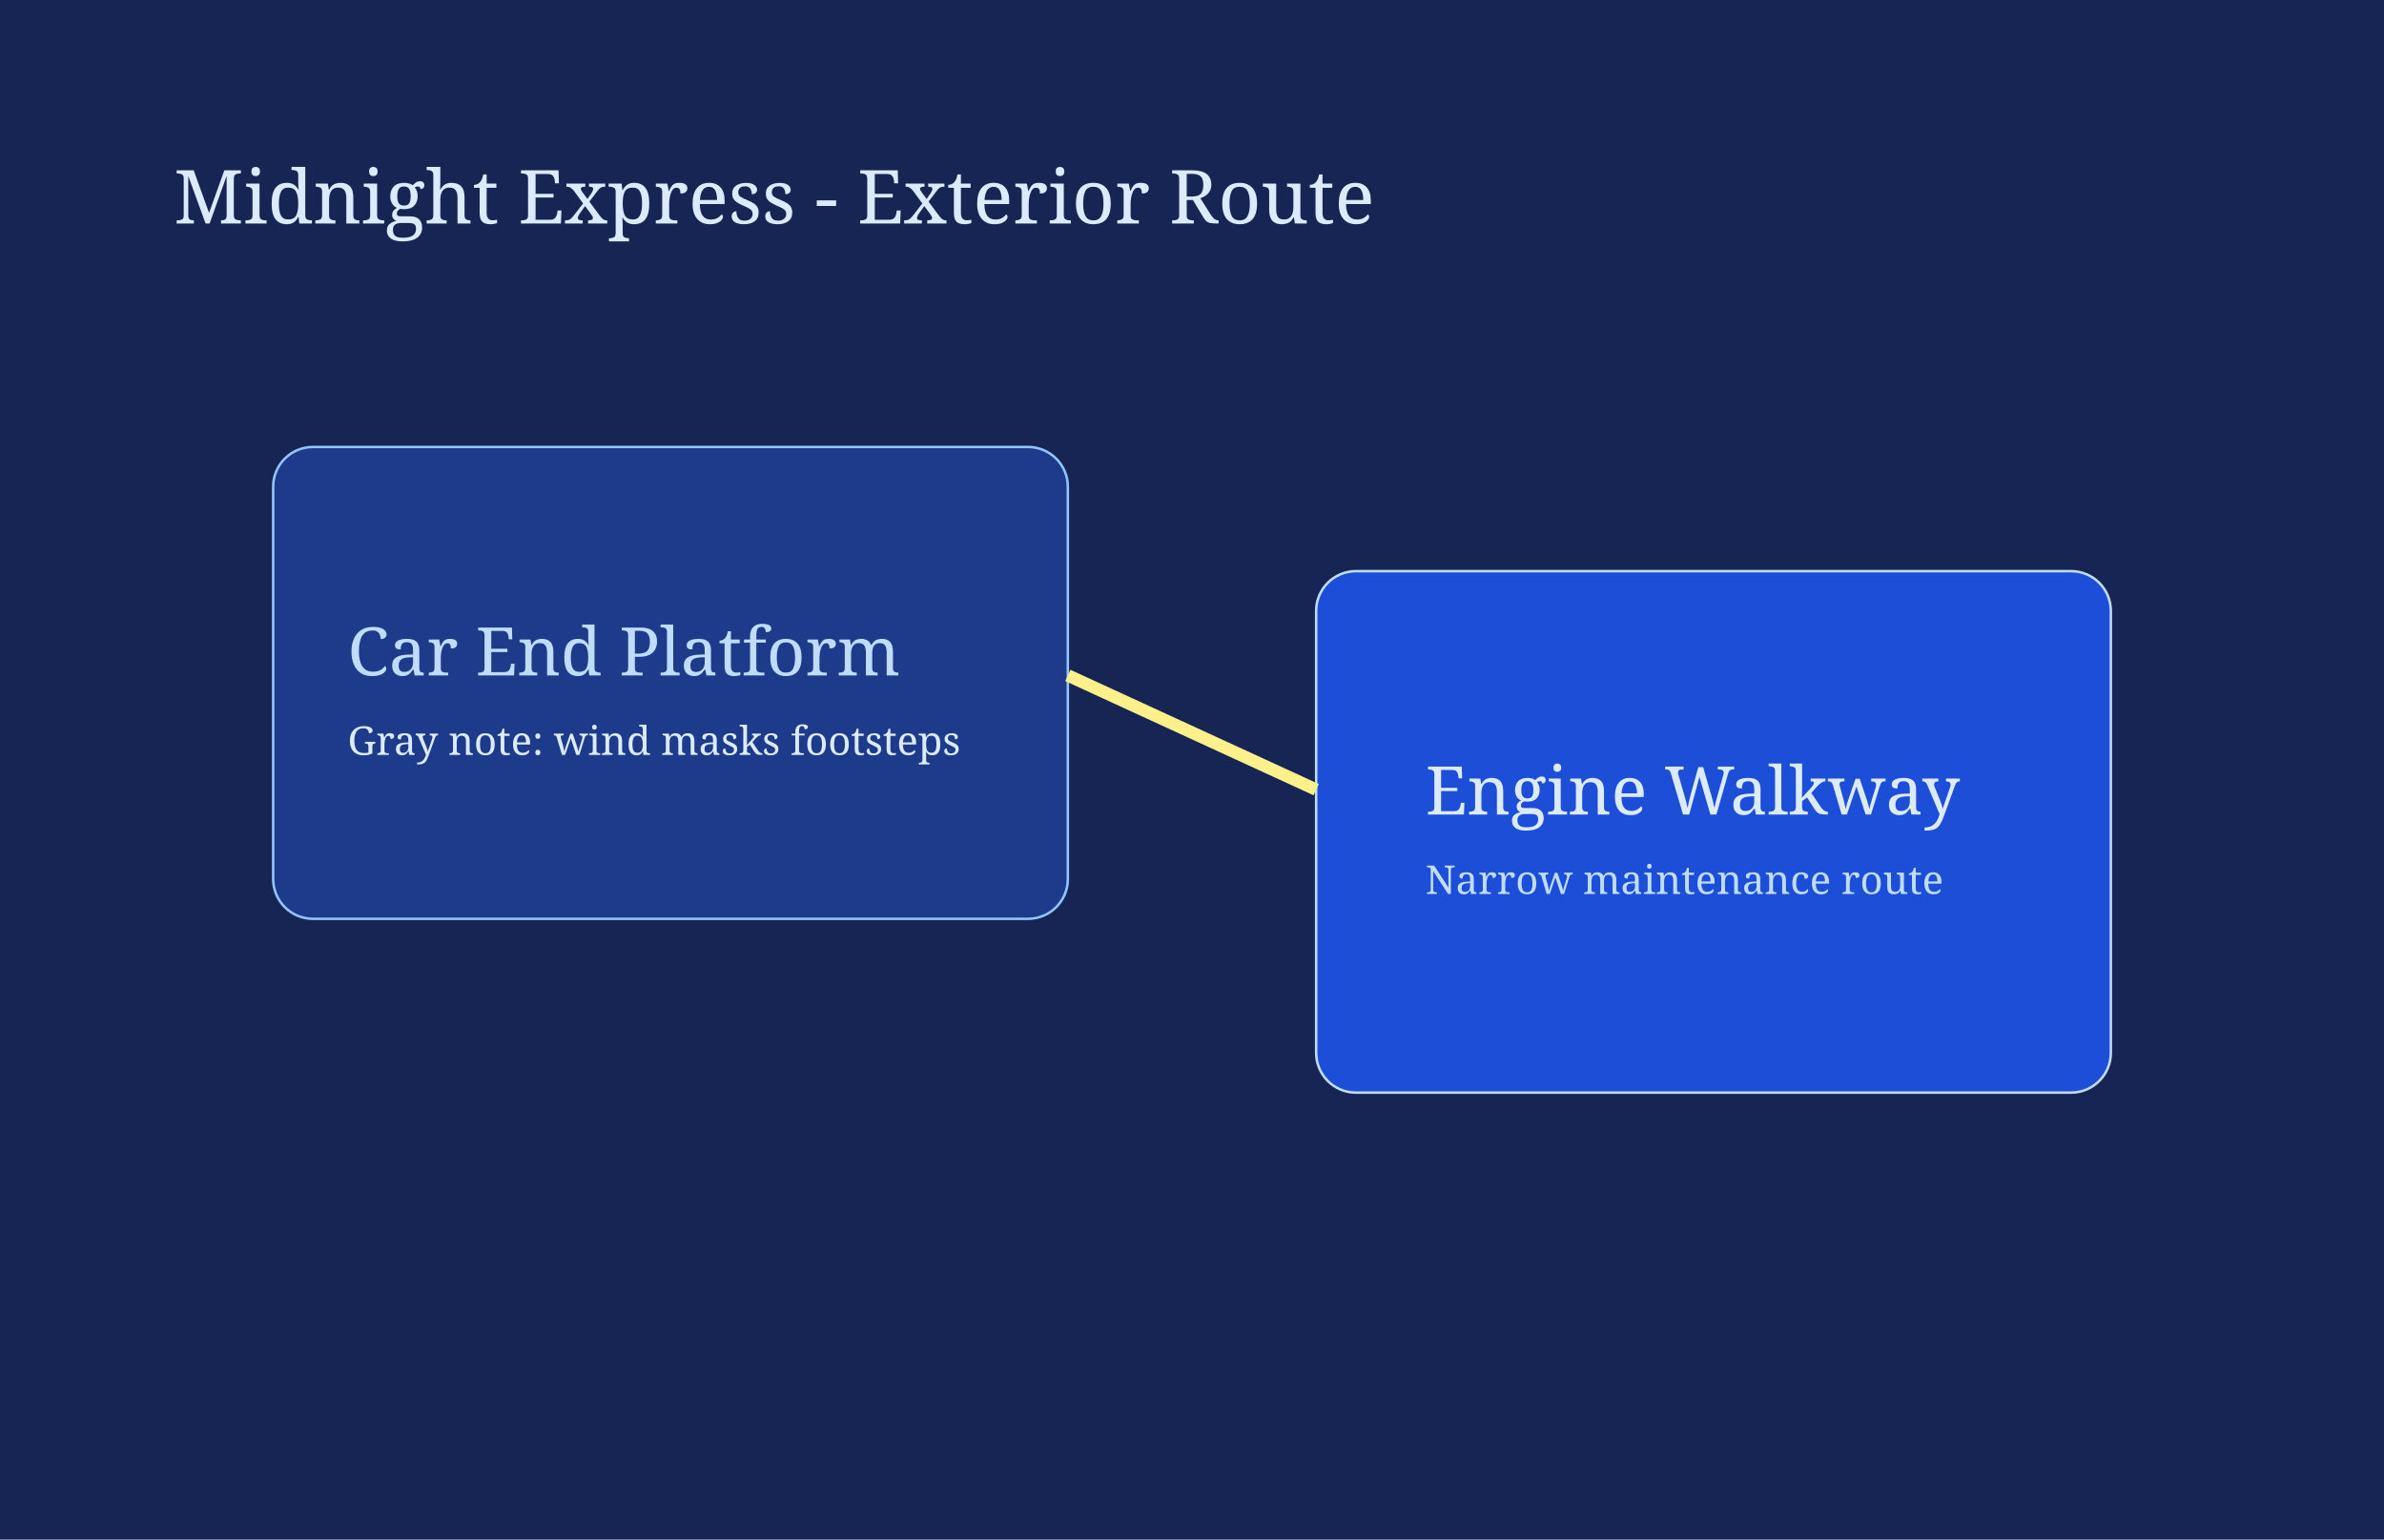
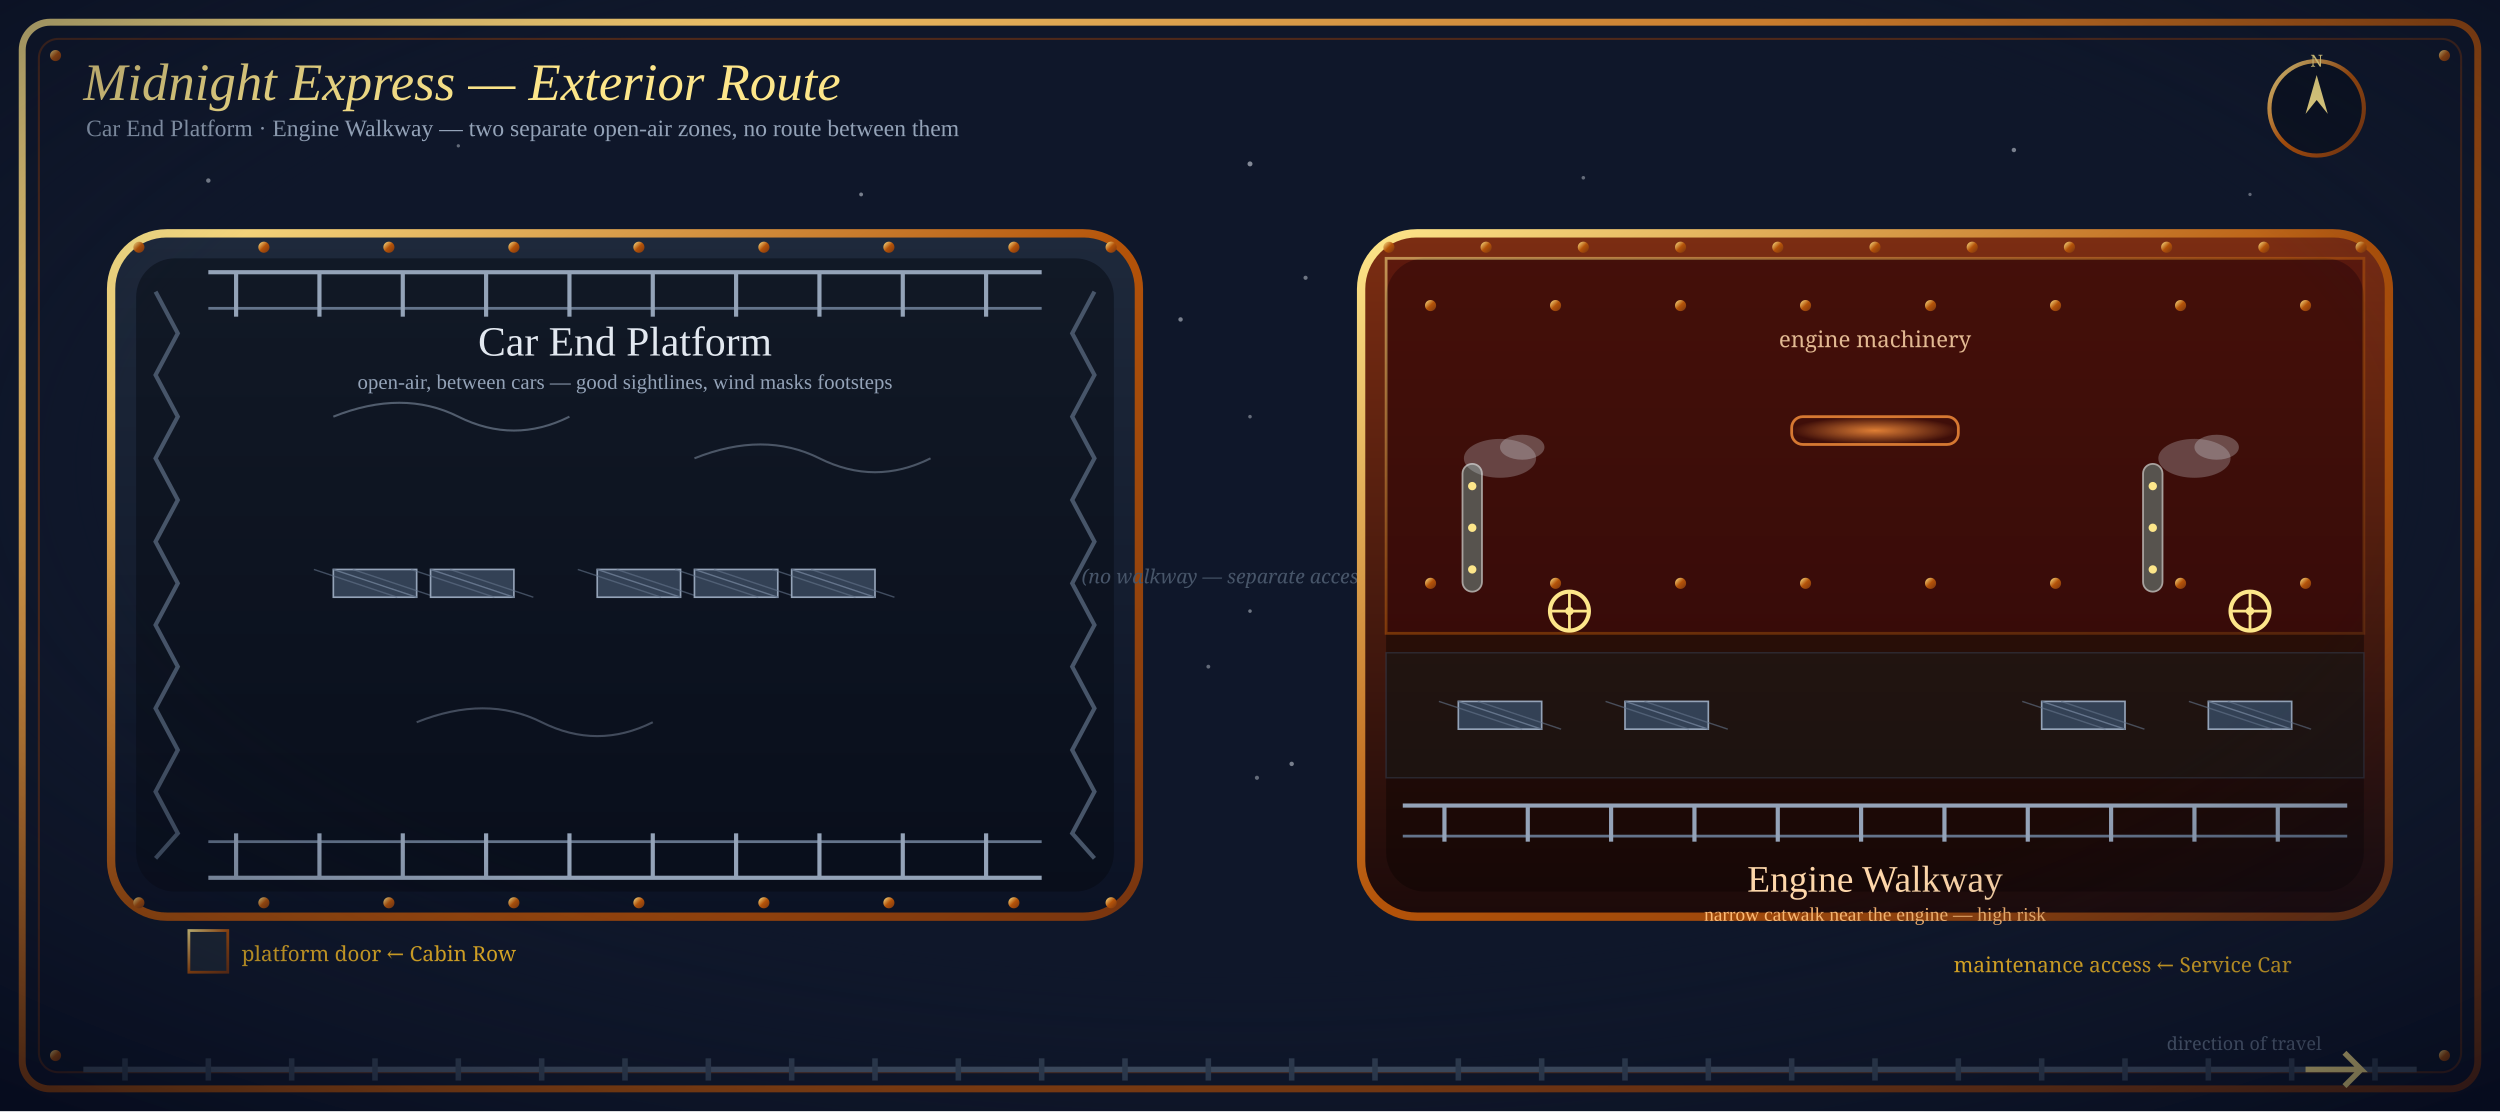
- <svg xmlns="http://www.w3.org/2000/svg" viewBox="0 0 960 620">
-   <rect width="960" height="620" fill="#172554" />
-   <text x="70" y="90" fill="#dbeafe" font-size="30" font-family="Georgia">Midnight Express - Exterior Route</text>
-   <rect x="110" y="180" width="320" height="190" rx="16" fill="#1e3a8a" stroke="#93c5fd" />
-   <text x="140" y="272" fill="#bfdbfe" font-size="27" font-family="Georgia">Car End Platform</text>
-   <text x="140" y="304" fill="#dbeafe" font-size="16" font-family="Georgia">Gray note: wind masks footsteps</text>
-   <rect x="530" y="230" width="320" height="210" rx="16" fill="#1d4ed8" stroke="#bfdbfe" />
-   <text x="574" y="328" fill="#dbeafe" font-size="27" font-family="Georgia">Engine Walkway</text>
-   <text x="574" y="360" fill="#bfdbfe" font-size="16" font-family="Georgia">Narrow maintenance route</text>
-   <path d="M430 272 L530 318" stroke="#fef08a" stroke-width="5" />
+ <svg xmlns="http://www.w3.org/2000/svg" viewBox="0 0 1800 800">
+   <defs>
+     <linearGradient id="brass" x1="0" y1="0" x2="1" y2="1">
+       <stop offset="0" stop-color="#fde68a" />
+       <stop offset="0.5" stop-color="#b45309" />
+       <stop offset="1" stop-color="#78350f" />
+     </linearGradient>
+     <linearGradient id="glassPane" x1="0" y1="0" x2="0" y2="1">
+       <stop offset="0" stop-color="#e0f2fe" stop-opacity="0.9" />
+       <stop offset="1" stop-color="#0c4a6e" stop-opacity="0.55" />
+     </linearGradient>
+     <radialGradient id="vignette" cx="0.5" cy="0.42" r="0.75">
+       <stop offset="0.6" stop-color="#0f172a" stop-opacity="0" />
+       <stop offset="1" stop-color="#020617" stop-opacity="0.65" />
+     </radialGradient>
+     <linearGradient id="platformHull" x1="0" y1="0" x2="0" y2="1">
+       <stop offset="0" stop-color="#1e293b" />
+       <stop offset="1" stop-color="#0b1224" />
+     </linearGradient>
+     <linearGradient id="engineHull" x1="0" y1="0" x2="0" y2="1">
+       <stop offset="0" stop-color="#7c2d12" />
+       <stop offset="1" stop-color="#1c0a0a" />
+     </linearGradient>
+     <radialGradient id="glow" cx="0.5" cy="0.5" r="0.5">
+       <stop offset="0" stop-color="#fb923c" stop-opacity="0.85" />
+       <stop offset="1" stop-color="#fb923c" stop-opacity="0" />
+     </radialGradient>
+     <g id="rivet">
+       <circle r="4" fill="url(#brass)" />
+     </g>
+     <g id="grateTile">
+       <rect x="-30" y="-10" width="60" height="20" fill="#334155" stroke="#94a3b8" stroke-width="1.2" />
+       <line x1="-30" y1="-10" x2="30" y2="10" stroke="#64748b" stroke-width="1" />
+       <line x1="-16" y1="-10" x2="44" y2="10" stroke="#64748b" stroke-width="1" opacity="0.6" />
+       <line x1="-44" y1="-10" x2="16" y2="10" stroke="#64748b" stroke-width="1" opacity="0.6" />
+     </g>
+     <g id="steamPipe">
+       <rect x="-7" y="-46" width="14" height="92" rx="7" fill="#57534e" stroke="#a8a29e" stroke-width="1.3" />
+       <circle cx="0" cy="-30" r="3" fill="#fde68a" />
+       <circle cx="0" cy="0" r="3" fill="#fde68a" />
+       <circle cx="0" cy="30" r="3" fill="#fde68a" />
+     </g>
+     <g id="valveWheel">
+       <circle r="14" fill="none" stroke="#fde68a" stroke-width="3" />
+       <line x1="-14" y1="0" x2="14" y2="0" stroke="#fde68a" stroke-width="2" />
+       <line x1="0" y1="-14" x2="0" y2="14" stroke="#fde68a" stroke-width="2" />
+       <circle r="3" fill="#fde68a" />
+     </g>
+     <g id="steamCloud">
+       <ellipse rx="26" ry="14" fill="#e2e8f0" opacity="0.25" />
+       <ellipse rx="16" ry="9" cx="16" cy="-8" fill="#e2e8f0" opacity="0.28" />
+     </g>
+   </defs>
+   <rect width="1800" height="800" fill="#0f172a" />
+   <g fill="#e2e8f0">
+     <circle cx="150" cy="130" r="1.6" opacity="0.5" />
+     <circle cx="330" cy="105" r="1.2" opacity="0.4" />
+     <circle cx="620" cy="140" r="1.4" opacity="0.5" />
+     <circle cx="900" cy="118" r="1.8" opacity="0.55" />
+     <circle cx="900" cy="440" r="1.3" opacity="0.45" />
+     <circle cx="905" cy="560" r="1.5" opacity="0.4" />
+     <circle cx="1140" cy="128" r="1.3" opacity="0.4" />
+     <circle cx="1450" cy="108" r="1.6" opacity="0.5" />
+     <circle cx="1620" cy="140" r="1.2" opacity="0.4" />
+   </g>
+   <rect x="16" y="16" width="1768" height="768" rx="20" fill="none" stroke="url(#brass)" stroke-width="5" />
+   <rect x="28" y="28" width="1744" height="744" rx="14" fill="none" stroke="#78350f" stroke-width="1.5" opacity="0.6" />
+   <use href="#rivet" x="40" y="40" />
+   <use href="#rivet" x="1760" y="40" />
+   <use href="#rivet" x="40" y="760" />
+   <use href="#rivet" x="1760" y="760" />
+   <text x="60" y="72" fill="#fde68a" font-size="38" font-family="Georgia, 'Times New Roman', serif" font-style="italic">Midnight Express — Exterior Route</text>
+   <text x="62" y="98" fill="#94a3b8" font-size="17" font-family="Georgia, 'Times New Roman', serif">Car End Platform · Engine Walkway — two separate open-air zones, no route between them</text>
+   <g transform="translate(1668,78)">
+     <circle r="34" fill="#0b1120" stroke="url(#brass)" stroke-width="3" />
+     <path d="M0,-24 L8,4 L0,-6 L-8,4 Z" fill="#fde68a" />
+     <text x="0" y="-30" fill="#fde68a" font-size="12" font-family="Georgia, serif" text-anchor="middle">N</text>
+   </g>
+   <g>
+     <rect x="80" y="168" width="740" height="492" rx="40" fill="url(#platformHull)" stroke="url(#brass)" stroke-width="6" />
+     <rect x="98" y="186" width="704" height="456" rx="28" fill="#050912" opacity="0.5" />
+     <use href="#rivet" x="100" y="178" />
+     <use href="#rivet" x="190" y="178" />
+     <use href="#rivet" x="280" y="178" />
+     <use href="#rivet" x="370" y="178" />
+     <use href="#rivet" x="460" y="178" />
+     <use href="#rivet" x="550" y="178" />
+     <use href="#rivet" x="640" y="178" />
+     <use href="#rivet" x="730" y="178" />
+     <use href="#rivet" x="800" y="178" />
+     <use href="#rivet" x="100" y="650" />
+     <use href="#rivet" x="190" y="650" />
+     <use href="#rivet" x="280" y="650" />
+     <use href="#rivet" x="370" y="650" />
+     <use href="#rivet" x="460" y="650" />
+     <use href="#rivet" x="550" y="650" />
+     <use href="#rivet" x="640" y="650" />
+     <use href="#rivet" x="730" y="650" />
+     <use href="#rivet" x="800" y="650" />
+     <path d="M112,210 L128,240 L112,270 L128,300 L112,330 L128,360 L112,390 L128,420 L112,450 L128,480 L112,510 L128,540 L112,570 L128,600 L112,618" fill="none" stroke="#475569" stroke-width="3" />
+     <path d="M788,210 L772,240 L788,270 L772,300 L788,330 L772,360 L788,390 L772,420 L788,450 L772,480 L788,510 L772,540 L788,570 L772,600 L788,618" fill="none" stroke="#475569" stroke-width="3" />
+     <line x1="150" y1="196" x2="750" y2="196" stroke="#94a3b8" stroke-width="3" />
+     <line x1="150" y1="222" x2="750" y2="222" stroke="#64748b" stroke-width="2" />
+     <g stroke="#94a3b8" stroke-width="3">
+       <line x1="170" y1="196" x2="170" y2="228" />
+       <line x1="230" y1="196" x2="230" y2="228" />
+       <line x1="290" y1="196" x2="290" y2="228" />
+       <line x1="350" y1="196" x2="350" y2="228" />
+       <line x1="410" y1="196" x2="410" y2="228" />
+       <line x1="470" y1="196" x2="470" y2="228" />
+       <line x1="530" y1="196" x2="530" y2="228" />
+       <line x1="590" y1="196" x2="590" y2="228" />
+       <line x1="650" y1="196" x2="650" y2="228" />
+       <line x1="710" y1="196" x2="710" y2="228" />
+     </g>
+     <line x1="150" y1="632" x2="750" y2="632" stroke="#94a3b8" stroke-width="3" />
+     <line x1="150" y1="606" x2="750" y2="606" stroke="#64748b" stroke-width="2" />
+     <g stroke="#94a3b8" stroke-width="3">
+       <line x1="170" y1="600" x2="170" y2="632" />
+       <line x1="230" y1="600" x2="230" y2="632" />
+       <line x1="290" y1="600" x2="290" y2="632" />
+       <line x1="350" y1="600" x2="350" y2="632" />
+       <line x1="410" y1="600" x2="410" y2="632" />
+       <line x1="470" y1="600" x2="470" y2="632" />
+       <line x1="530" y1="600" x2="530" y2="632" />
+       <line x1="590" y1="600" x2="590" y2="632" />
+       <line x1="650" y1="600" x2="650" y2="632" />
+       <line x1="710" y1="600" x2="710" y2="632" />
+     </g>
+     <use href="#grateTile" x="270" y="420" />
+     <use href="#grateTile" x="340" y="420" />
+     <use href="#grateTile" x="460" y="420" />
+     <use href="#grateTile" x="530" y="420" />
+     <use href="#grateTile" x="600" y="420" />
+     <path d="M240,300 Q290,280 330,300 Q370,320 410,300" stroke="#94a3b8" stroke-width="1.5" fill="none" opacity="0.5" />
+     <path d="M500,330 Q550,310 590,330 Q630,350 670,330" stroke="#94a3b8" stroke-width="1.5" fill="none" opacity="0.45" />
+     <path d="M300,520 Q350,500 390,520 Q430,540 470,520" stroke="#94a3b8" stroke-width="1.5" fill="none" opacity="0.4" />
+     <text x="450" y="256" text-anchor="middle" fill="#e2e8f0" font-size="30" font-family="Georgia, 'Times New Roman', serif">Car End Platform</text>
+     <text x="450" y="280" text-anchor="middle" fill="#94a3b8" font-size="15" font-family="Georgia, 'Times New Roman', serif">open-air, between cars — good sightlines, wind masks footsteps</text>
+     <g transform="translate(150,700)">
+       <rect x="-14" y="-30" width="28" height="30" fill="#1f2937" stroke="url(#brass)" stroke-width="2" />
+       <text x="24" y="-8" fill="#fbbf24" font-size="15" font-family="Georgia, serif">platform door ← Cabin Row</text>
+     </g>
+   </g>
+   <g>
+     <circle cx="850" cy="230" r="1.6" fill="#e2e8f0" opacity="0.5" />
+     <circle cx="900" cy="300" r="1.3" fill="#e2e8f0" opacity="0.4" />
+     <circle cx="940" cy="200" r="1.5" fill="#e2e8f0" opacity="0.45" />
+     <circle cx="870" cy="480" r="1.4" fill="#e2e8f0" opacity="0.4" />
+     <circle cx="930" cy="550" r="1.6" fill="#e2e8f0" opacity="0.5" />
+     <text x="900" y="420" text-anchor="middle" fill="#475569" font-size="14" font-family="Georgia, serif" font-style="italic">(no walkway — separate access only)</text>
+   </g>
+   <g>
+     <rect x="980" y="168" width="740" height="492" rx="40" fill="url(#engineHull)" stroke="url(#brass)" stroke-width="6" />
+     <rect x="998" y="186" width="704" height="456" rx="28" fill="#0e0402" opacity="0.5" />
+     <use href="#rivet" x="1000" y="178" />
+     <use href="#rivet" x="1070" y="178" />
+     <use href="#rivet" x="1140" y="178" />
+     <use href="#rivet" x="1210" y="178" />
+     <use href="#rivet" x="1280" y="178" />
+     <use href="#rivet" x="1350" y="178" />
+     <use href="#rivet" x="1420" y="178" />
+     <use href="#rivet" x="1490" y="178" />
+     <use href="#rivet" x="1560" y="178" />
+     <use href="#rivet" x="1630" y="178" />
+     <use href="#rivet" x="1700" y="178" />
+     <rect x="998" y="186" width="704" height="270" fill="#450a0a" opacity="0.55" stroke="url(#brass)" stroke-width="2" />
+     <use href="#rivet" x="1030" y="220" />
+     <use href="#rivet" x="1120" y="220" />
+     <use href="#rivet" x="1210" y="220" />
+     <use href="#rivet" x="1300" y="220" />
+     <use href="#rivet" x="1390" y="220" />
+     <use href="#rivet" x="1480" y="220" />
+     <use href="#rivet" x="1570" y="220" />
+     <use href="#rivet" x="1660" y="220" />
+     <use href="#rivet" x="1030" y="420" />
+     <use href="#rivet" x="1120" y="420" />
+     <use href="#rivet" x="1210" y="420" />
+     <use href="#rivet" x="1300" y="420" />
+     <use href="#rivet" x="1390" y="420" />
+     <use href="#rivet" x="1480" y="420" />
+     <use href="#rivet" x="1570" y="420" />
+     <use href="#rivet" x="1660" y="420" />
+     <rect x="1290" y="300" width="120" height="20" rx="8" fill="url(#glow)" />
+     <rect x="1290" y="300" width="120" height="20" rx="8" fill="none" stroke="#fb923c" stroke-width="2" opacity="0.8" />
+     <text x="1350" y="250" text-anchor="middle" fill="#fed7aa" font-size="16" font-family="Georgia, serif" opacity="0.85">engine machinery</text>
+     <use href="#steamPipe" x="1060" y="380" />
+     <use href="#valveWheel" x="1130" y="440" />
+     <use href="#steamPipe" x="1550" y="380" />
+     <use href="#valveWheel" x="1620" y="440" />
+     <use href="#steamCloud" x="1080" y="330" />
+     <use href="#steamCloud" x="1580" y="330" />
+     <rect x="998" y="470" width="704" height="90" fill="#1c1917" opacity="0.55" stroke="#334155" />
+     <use href="#grateTile" x="1080" y="515" />
+     <use href="#grateTile" x="1200" y="515" />
+     <use href="#grateTile" x="1500" y="515" />
+     <use href="#grateTile" x="1620" y="515" />
+     <line x1="1010" y1="580" x2="1690" y2="580" stroke="#94a3b8" stroke-width="3" />
+     <line x1="1010" y1="602" x2="1690" y2="602" stroke="#64748b" stroke-width="2" />
+     <g stroke="#94a3b8" stroke-width="3">
+       <line x1="1040" y1="580" x2="1040" y2="606" />
+       <line x1="1100" y1="580" x2="1100" y2="606" />
+       <line x1="1160" y1="580" x2="1160" y2="606" />
+       <line x1="1220" y1="580" x2="1220" y2="606" />
+       <line x1="1280" y1="580" x2="1280" y2="606" />
+       <line x1="1340" y1="580" x2="1340" y2="606" />
+       <line x1="1400" y1="580" x2="1400" y2="606" />
+       <line x1="1460" y1="580" x2="1460" y2="606" />
+       <line x1="1520" y1="580" x2="1520" y2="606" />
+       <line x1="1580" y1="580" x2="1580" y2="606" />
+       <line x1="1640" y1="580" x2="1640" y2="606" />
+     </g>
+     <text x="1350" y="642" text-anchor="middle" fill="#fed7aa" font-size="27" font-family="Georgia, 'Times New Roman', serif">Engine Walkway</text>
+     <text x="1350" y="663" text-anchor="middle" fill="#fdba74" font-size="14" font-family="Georgia, 'Times New Roman', serif">narrow catwalk near the engine — high risk</text>
+     <g transform="translate(1650,700)">
+       <text x="0" y="0" text-anchor="end" fill="#fbbf24" font-size="15" font-family="Georgia, serif">maintenance access ← Service Car</text>
+     </g>
+   </g>
+   <g>
+     <line x1="60" y1="770" x2="1740" y2="770" stroke="#475569" stroke-width="4" />
+     <g stroke="#334155" stroke-width="4">
+       <line x1="90" y1="762" x2="90" y2="778" />
+       <line x1="150" y1="762" x2="150" y2="778" />
+       <line x1="210" y1="762" x2="210" y2="778" />
+       <line x1="270" y1="762" x2="270" y2="778" />
+       <line x1="330" y1="762" x2="330" y2="778" />
+       <line x1="390" y1="762" x2="390" y2="778" />
+       <line x1="450" y1="762" x2="450" y2="778" />
+       <line x1="510" y1="762" x2="510" y2="778" />
+       <line x1="570" y1="762" x2="570" y2="778" />
+       <line x1="630" y1="762" x2="630" y2="778" />
+       <line x1="690" y1="762" x2="690" y2="778" />
+       <line x1="750" y1="762" x2="750" y2="778" />
+       <line x1="810" y1="762" x2="810" y2="778" />
+       <line x1="870" y1="762" x2="870" y2="778" />
+       <line x1="930" y1="762" x2="930" y2="778" />
+       <line x1="990" y1="762" x2="990" y2="778" />
+       <line x1="1050" y1="762" x2="1050" y2="778" />
+       <line x1="1110" y1="762" x2="1110" y2="778" />
+       <line x1="1170" y1="762" x2="1170" y2="778" />
+       <line x1="1230" y1="762" x2="1230" y2="778" />
+       <line x1="1290" y1="762" x2="1290" y2="778" />
+       <line x1="1350" y1="762" x2="1350" y2="778" />
+       <line x1="1410" y1="762" x2="1410" y2="778" />
+       <line x1="1470" y1="762" x2="1470" y2="778" />
+       <line x1="1530" y1="762" x2="1530" y2="778" />
+       <line x1="1590" y1="762" x2="1590" y2="778" />
+       <line x1="1650" y1="762" x2="1650" y2="778" />
+       <line x1="1710" y1="762" x2="1710" y2="778" />
+     </g>
+     <path d="M1660,770 L1700,770 L1688,758 M1700,770 L1688,782" stroke="#fde68a" stroke-width="4" fill="none" />
+     <text x="1560" y="756" fill="#64748b" font-size="13" font-family="Georgia, serif">direction of travel</text>
+   </g>
+   <rect width="1800" height="800" fill="url(#vignette)" />
</svg>
